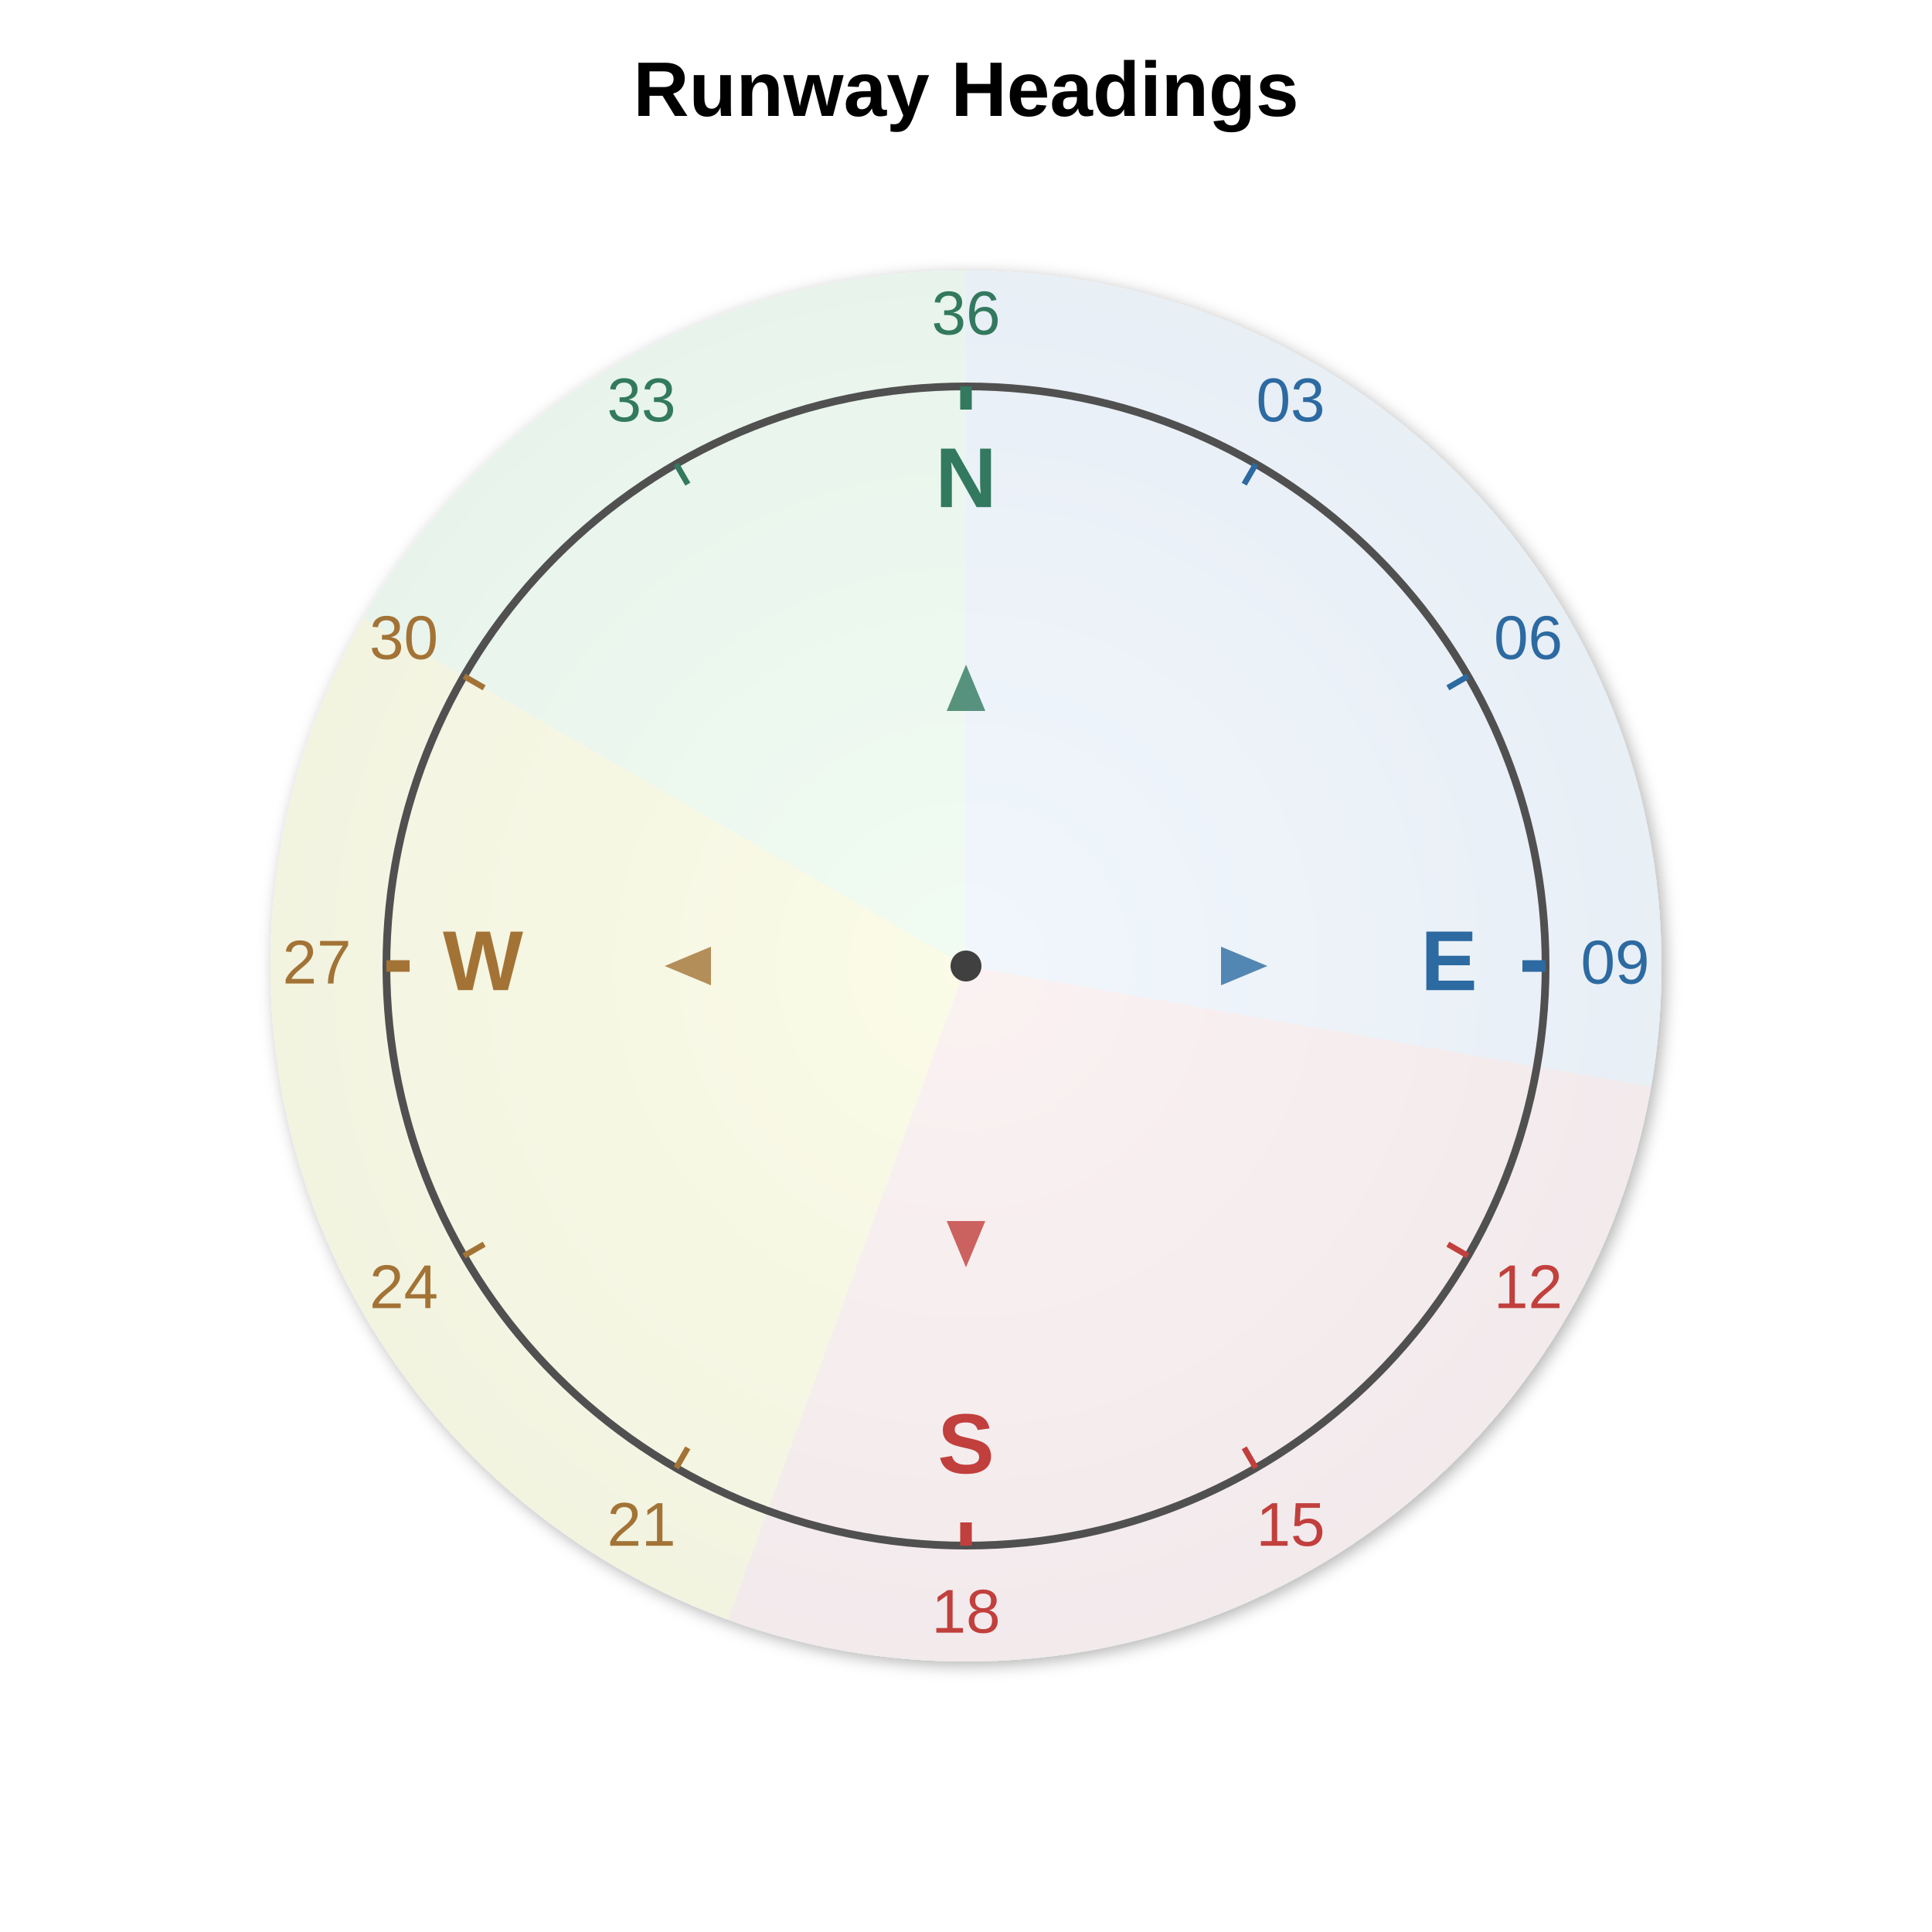
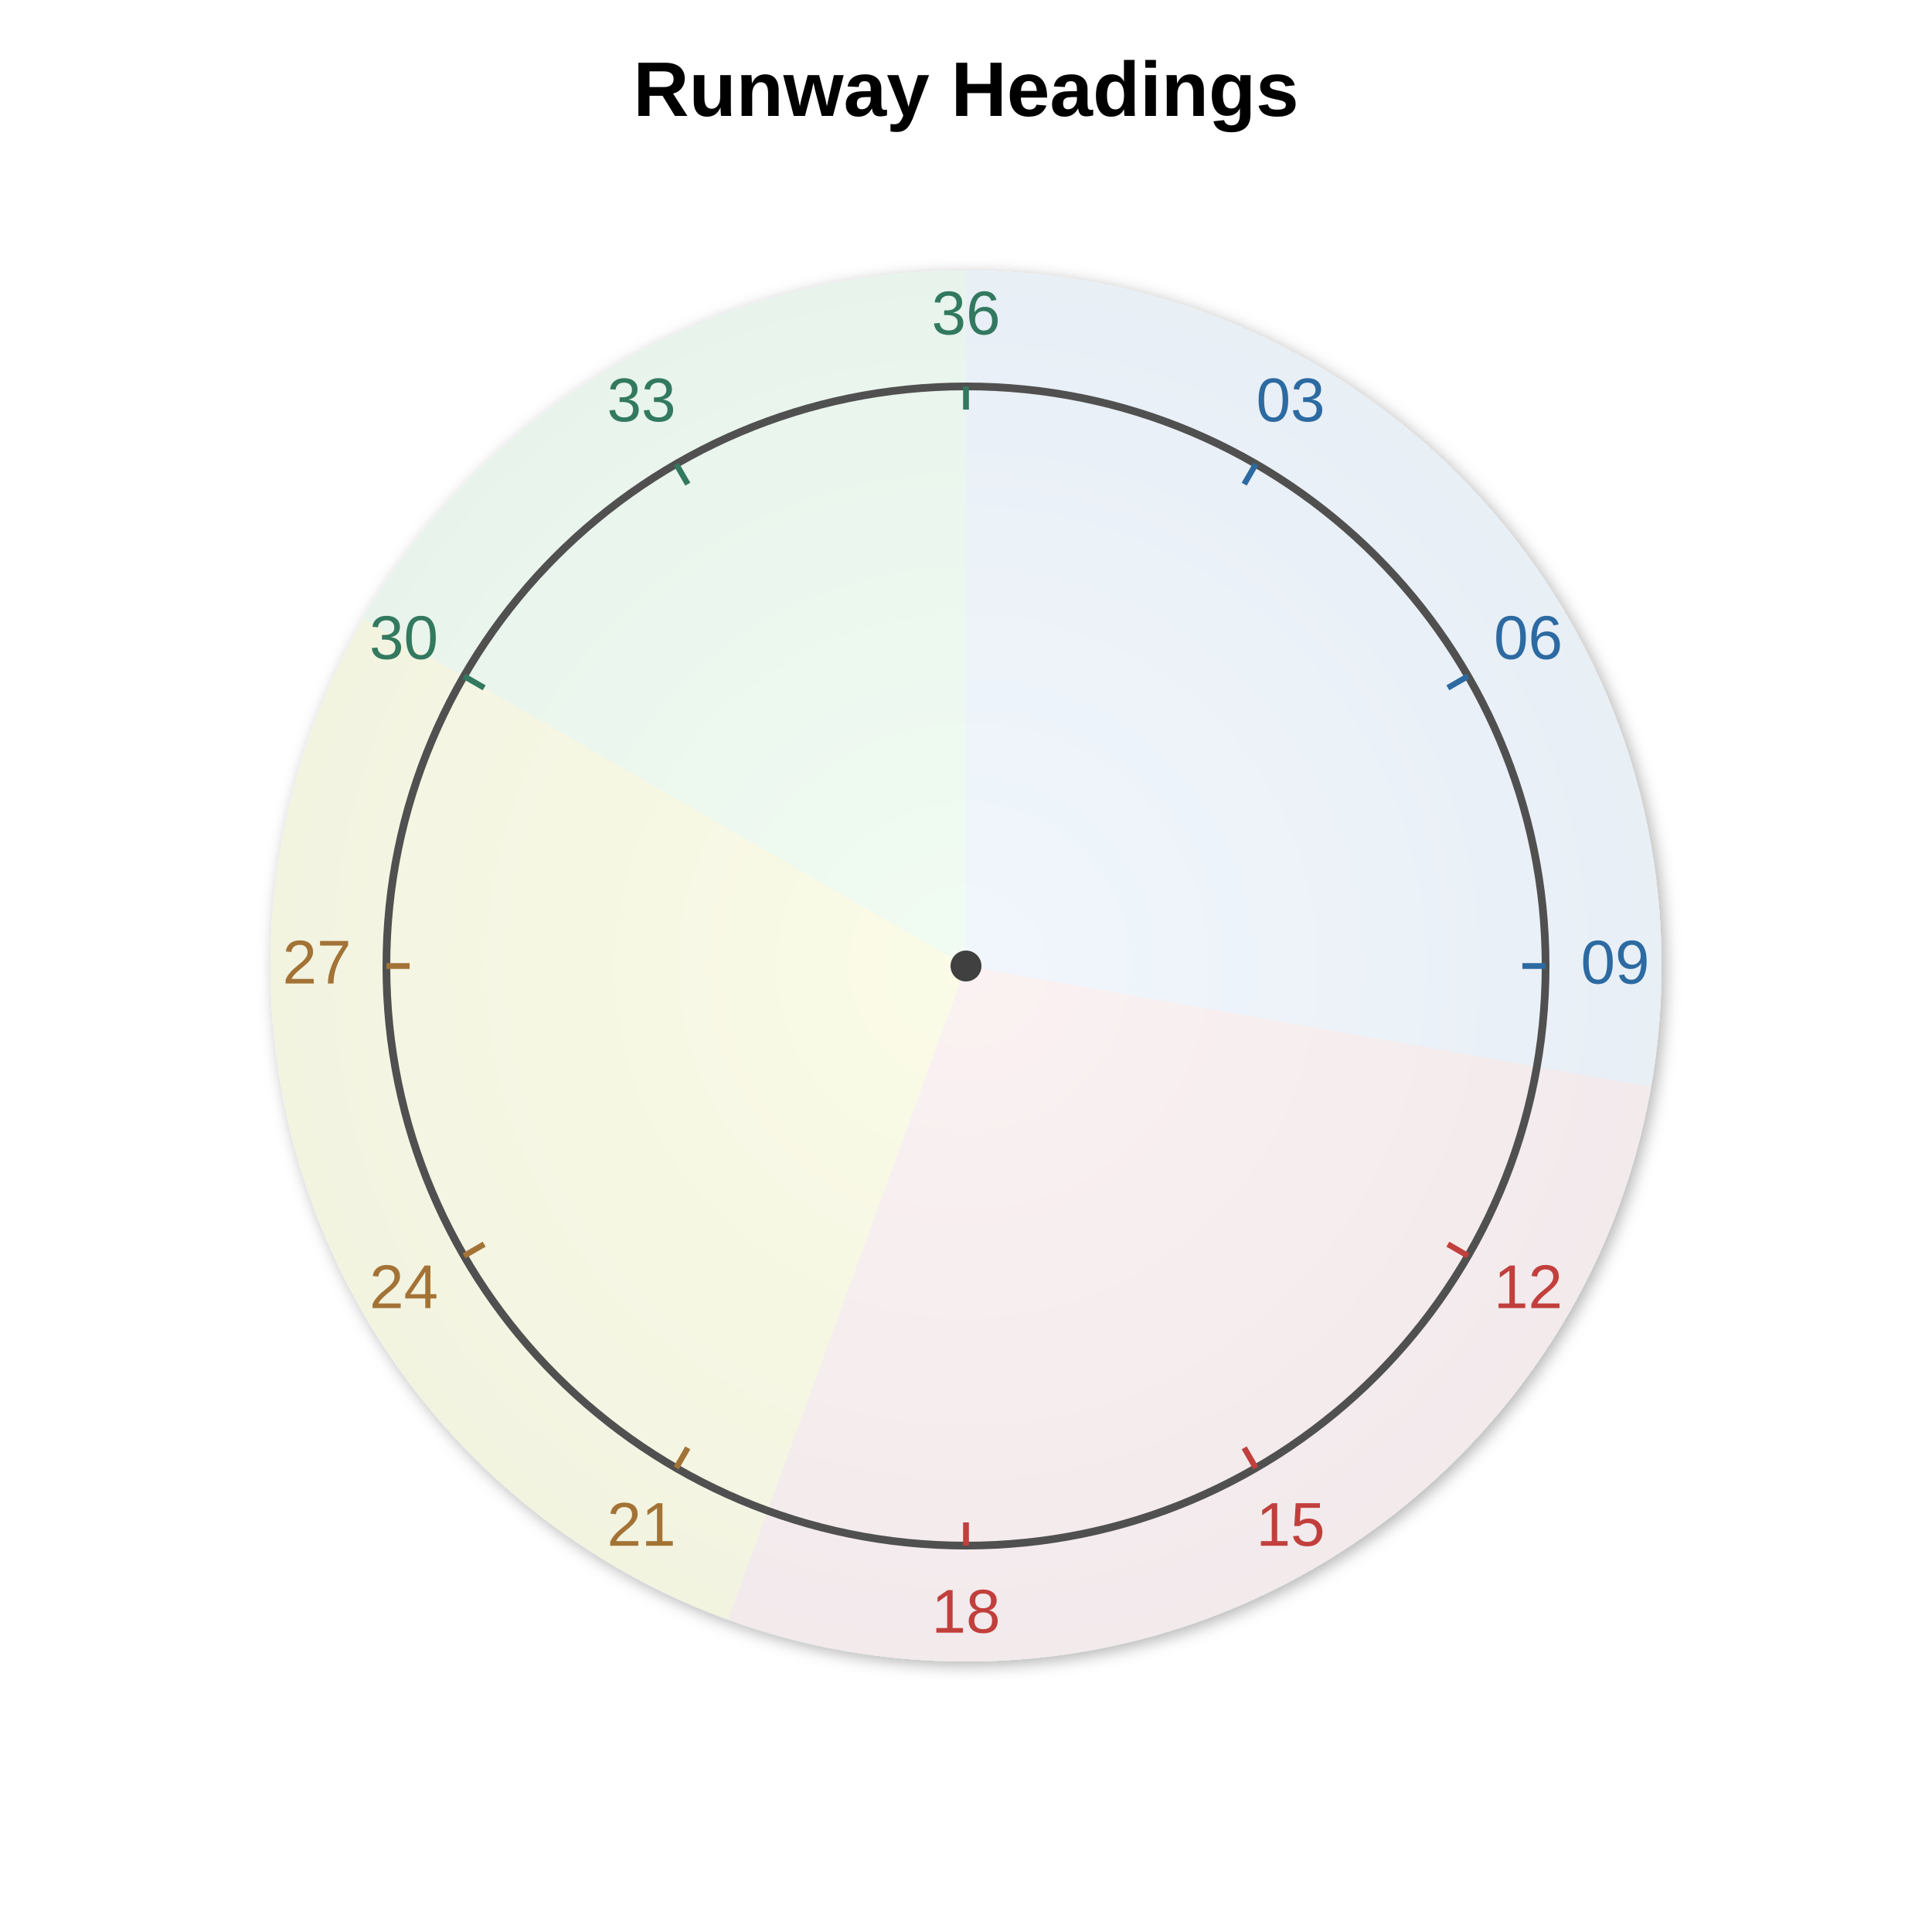
<svg xmlns="http://www.w3.org/2000/svg" width="500" height="500" viewBox="0 0 500 500">
  <defs>
    <radialGradient id="backgroundGradient" cx="50%" cy="50%" r="50%" fx="50%" fy="50%">
      <stop offset="0%" style="stop-color:#f8f9fa;stop-opacity:1" />
      <stop offset="100%" style="stop-color:#e9ecef;stop-opacity:1" />
    </radialGradient>
    <filter id="dropShadow" x="-20%" y="-20%" width="140%" height="140%">
      <feGaussianBlur in="SourceAlpha" stdDeviation="2" />
      <feOffset dx="1" dy="1" result="offsetblur" />
      <feComponentTransfer>
        <feFuncA type="linear" slope="0.3" />
      </feComponentTransfer>
      <feMerge>
        <feMergeNode />
        <feMergeNode in="SourceGraphic" />
      </feMerge>
    </filter>
  </defs>
  <text x="250.0" y="30" text-anchor="middle" font-family="Arial" font-size="20" font-weight="bold">Runway Headings</text>
  <circle cx="250.0" cy="250.0" r="180" fill="url(#backgroundGradient)" filter="url(#dropShadow)" />
  <path d="M 250.0 250.0 L 250.0 70.0 A 180 180 0 0 1 427.265 281.257 Z" fill="#E6F2FF" fill-opacity="0.4" />
  <path d="M 250.0 250.0 L 427.265 281.257 A 180 180 0 0 1 188.436 419.145 Z" fill="#FFE6E6" fill-opacity="0.4" />
  <path d="M 250.0 250.0 L 188.436 419.145 A 180 180 0 0 1 94.115 160.0 Z" fill="#FFFFCC" fill-opacity="0.4" />
  <path d="M 250.0 250.0 L 94.115 160.0 A 180 180 0 0 1 250 70.0 Z" fill="#E6FFE6" fill-opacity="0.4" />
  <circle cx="250.0" cy="250.0" r="150" fill="none" stroke="#505050" stroke-width="2" />
  <circle cx="250.0" cy="250.0" r="4" fill="#404040" />
  <g text-anchor="middle" font-family="Arial">
-     <line x1="250.0" y1="106.0" x2="250.0" y2="100.0" stroke="#32795f" stroke-width="3" />
+     <line x1="250.0" y1="106.0" x2="250.0" y2="100.0" stroke="#32795f" stroke-width="1.5" />
    <text x="250.0" y="82.0" dominant-baseline="middle" fill="#32795f" font-size="16">36</text>
-     <text x="250.0" y="125.0" dominant-baseline="middle" font-weight="bold" font-size="22" fill="#32795f">N</text>
-     <path d="M 0,-8 L -5,4 L 5,4 Z" transform="translate(250.0,180.0) rotate(0.0)" fill="#32795f" opacity="0.8" />
    <line x1="178.0" y1="125.3" x2="175.0" y2="120.1" stroke="#32795f" stroke-width="1.5" />
    <text x="166.0" y="104.5" dominant-baseline="middle" fill="#32795f" font-size="16">33</text>
-     <line x1="125.3" y1="178.0" x2="120.1" y2="175.0" stroke="#a37336" stroke-width="1.5" />
-     <text x="104.5" y="166.0" dominant-baseline="middle" fill="#a37336" font-size="16">30</text>
-     <line x1="106.0" y1="250.0" x2="100.0" y2="250.0" stroke="#a37336" stroke-width="3" />
+     <line x1="125.3" y1="178.0" x2="120.1" y2="175.0" stroke="#32795f" stroke-width="1.5" />
+     <text x="104.5" y="166.0" dominant-baseline="middle" fill="#32795f" font-size="16">30</text>
+     <line x1="106.0" y1="250.0" x2="100.0" y2="250.0" stroke="#a37336" stroke-width="1.5" />
    <text x="82.0" y="250.0" dominant-baseline="middle" fill="#a37336" font-size="16">27</text>
-     <text x="125.0" y="250.0" dominant-baseline="middle" font-weight="bold" font-size="22" fill="#a37336">W</text>
-     <path d="M 0,-8 L -5,4 L 5,4 Z" transform="translate(180.0,250.0) rotate(-90.0)" fill="#a37336" opacity="0.8" />
    <line x1="125.3" y1="322.0" x2="120.1" y2="325.0" stroke="#a37336" stroke-width="1.5" />
    <text x="104.5" y="334.0" dominant-baseline="middle" fill="#a37336" font-size="16">24</text>
    <line x1="178.0" y1="374.7" x2="175.0" y2="379.9" stroke="#a37336" stroke-width="1.5" />
    <text x="166.0" y="395.5" dominant-baseline="middle" fill="#a37336" font-size="16">21</text>
-     <line x1="250.0" y1="394.0" x2="250.0" y2="400.0" stroke="#c13f3c" stroke-width="3" />
+     <line x1="250.0" y1="394.0" x2="250.0" y2="400.0" stroke="#c13f3c" stroke-width="1.5" />
    <text x="250.0" y="418.0" dominant-baseline="middle" fill="#c13f3c" font-size="16">18</text>
-     <text x="250.0" y="375.0" dominant-baseline="middle" font-weight="bold" font-size="22" fill="#c13f3c">S</text>
-     <path d="M 0,-8 L -5,4 L 5,4 Z" transform="translate(250.0,320.0) rotate(-180.0)" fill="#c13f3c" opacity="0.8" />
    <line x1="322.0" y1="374.7" x2="325.0" y2="379.9" stroke="#c13f3c" stroke-width="1.5" />
    <text x="334.0" y="395.5" dominant-baseline="middle" fill="#c13f3c" font-size="16">15</text>
    <line x1="374.7" y1="322.0" x2="379.9" y2="325.0" stroke="#c13f3c" stroke-width="1.5" />
    <text x="395.5" y="334.0" dominant-baseline="middle" fill="#c13f3c" font-size="16">12</text>
-     <line x1="394.0" y1="250.0" x2="400.0" y2="250.0" stroke="#2c6aa1" stroke-width="3" />
+     <line x1="394.0" y1="250.0" x2="400.0" y2="250.0" stroke="#2c6aa1" stroke-width="1.5" />
    <text x="418.0" y="250.0" dominant-baseline="middle" fill="#2c6aa1" font-size="16">09</text>
-     <text x="375.0" y="250.0" dominant-baseline="middle" font-weight="bold" font-size="22" fill="#2c6aa1">E</text>
-     <path d="M 0,-8 L -5,4 L 5,4 Z" transform="translate(320.0,250.0) rotate(-270.0)" fill="#2c6aa1" opacity="0.8" />
    <line x1="374.7" y1="178.0" x2="379.9" y2="175.0" stroke="#2c6aa1" stroke-width="1.5" />
    <text x="395.5" y="166.0" dominant-baseline="middle" fill="#2c6aa1" font-size="16">06</text>
    <line x1="322.0" y1="125.3" x2="325.0" y2="120.1" stroke="#2c6aa1" stroke-width="1.5" />
    <text x="334.0" y="104.5" dominant-baseline="middle" fill="#2c6aa1" font-size="16">03</text>
  </g>
</svg>
